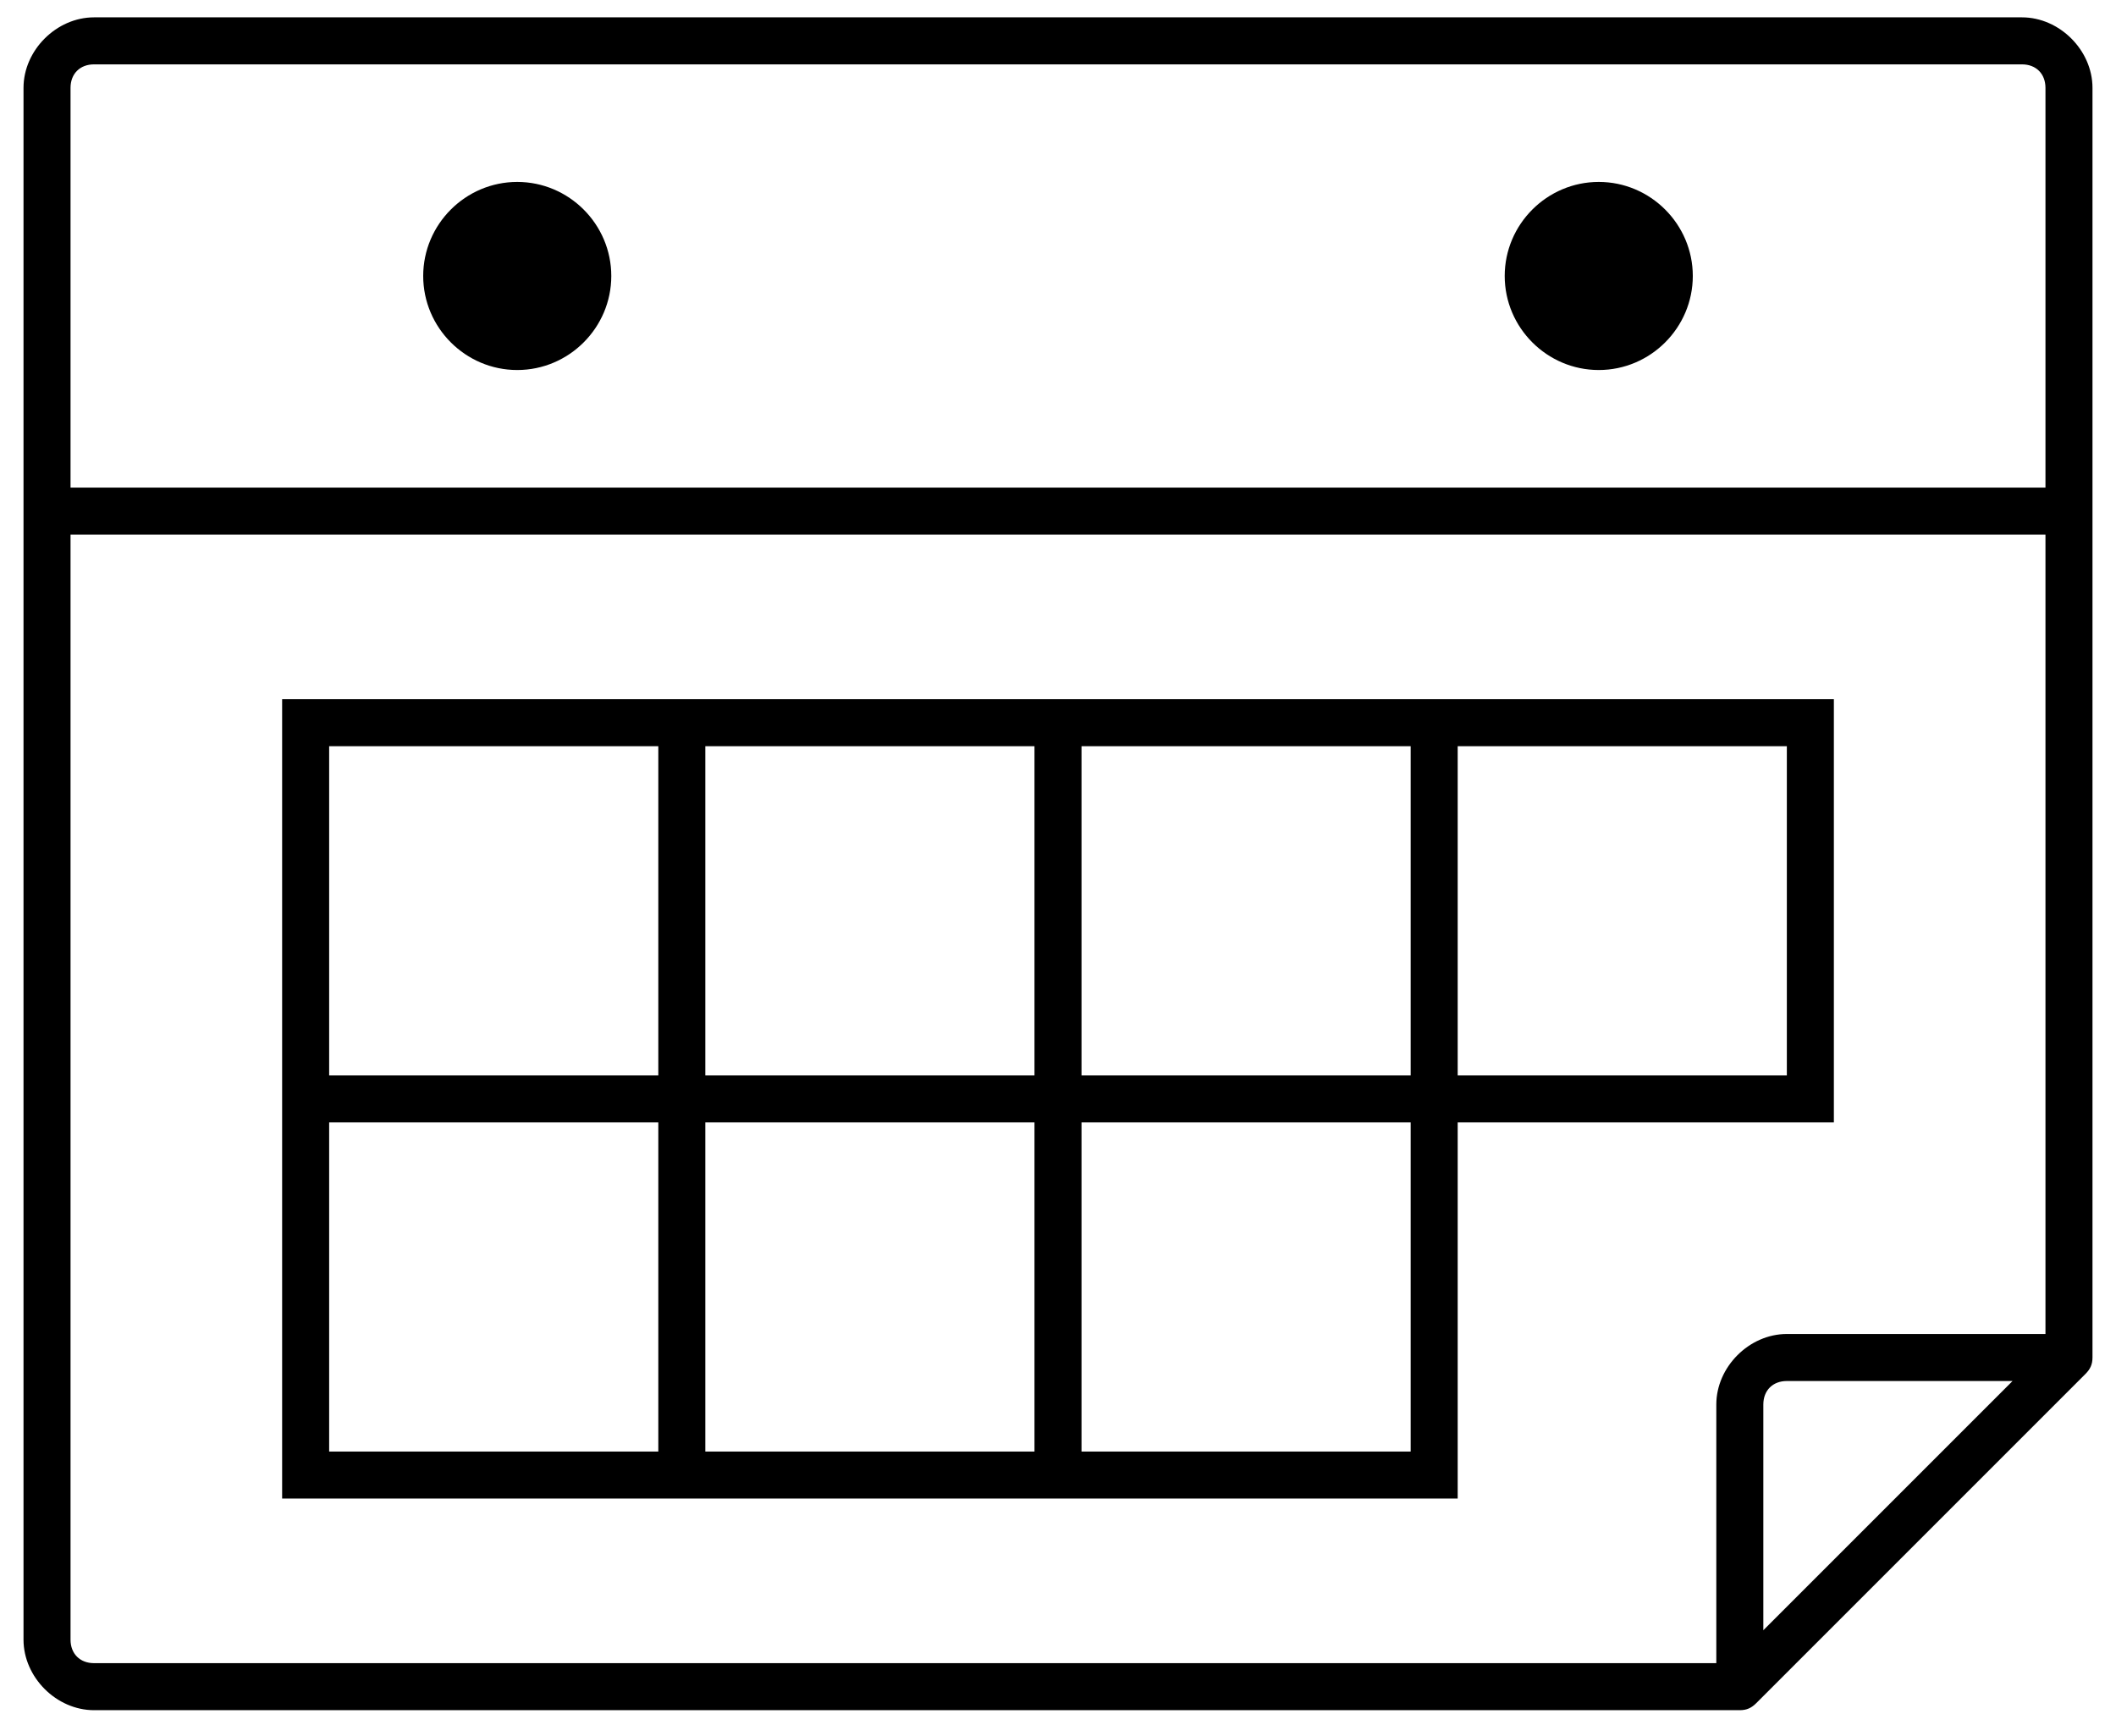
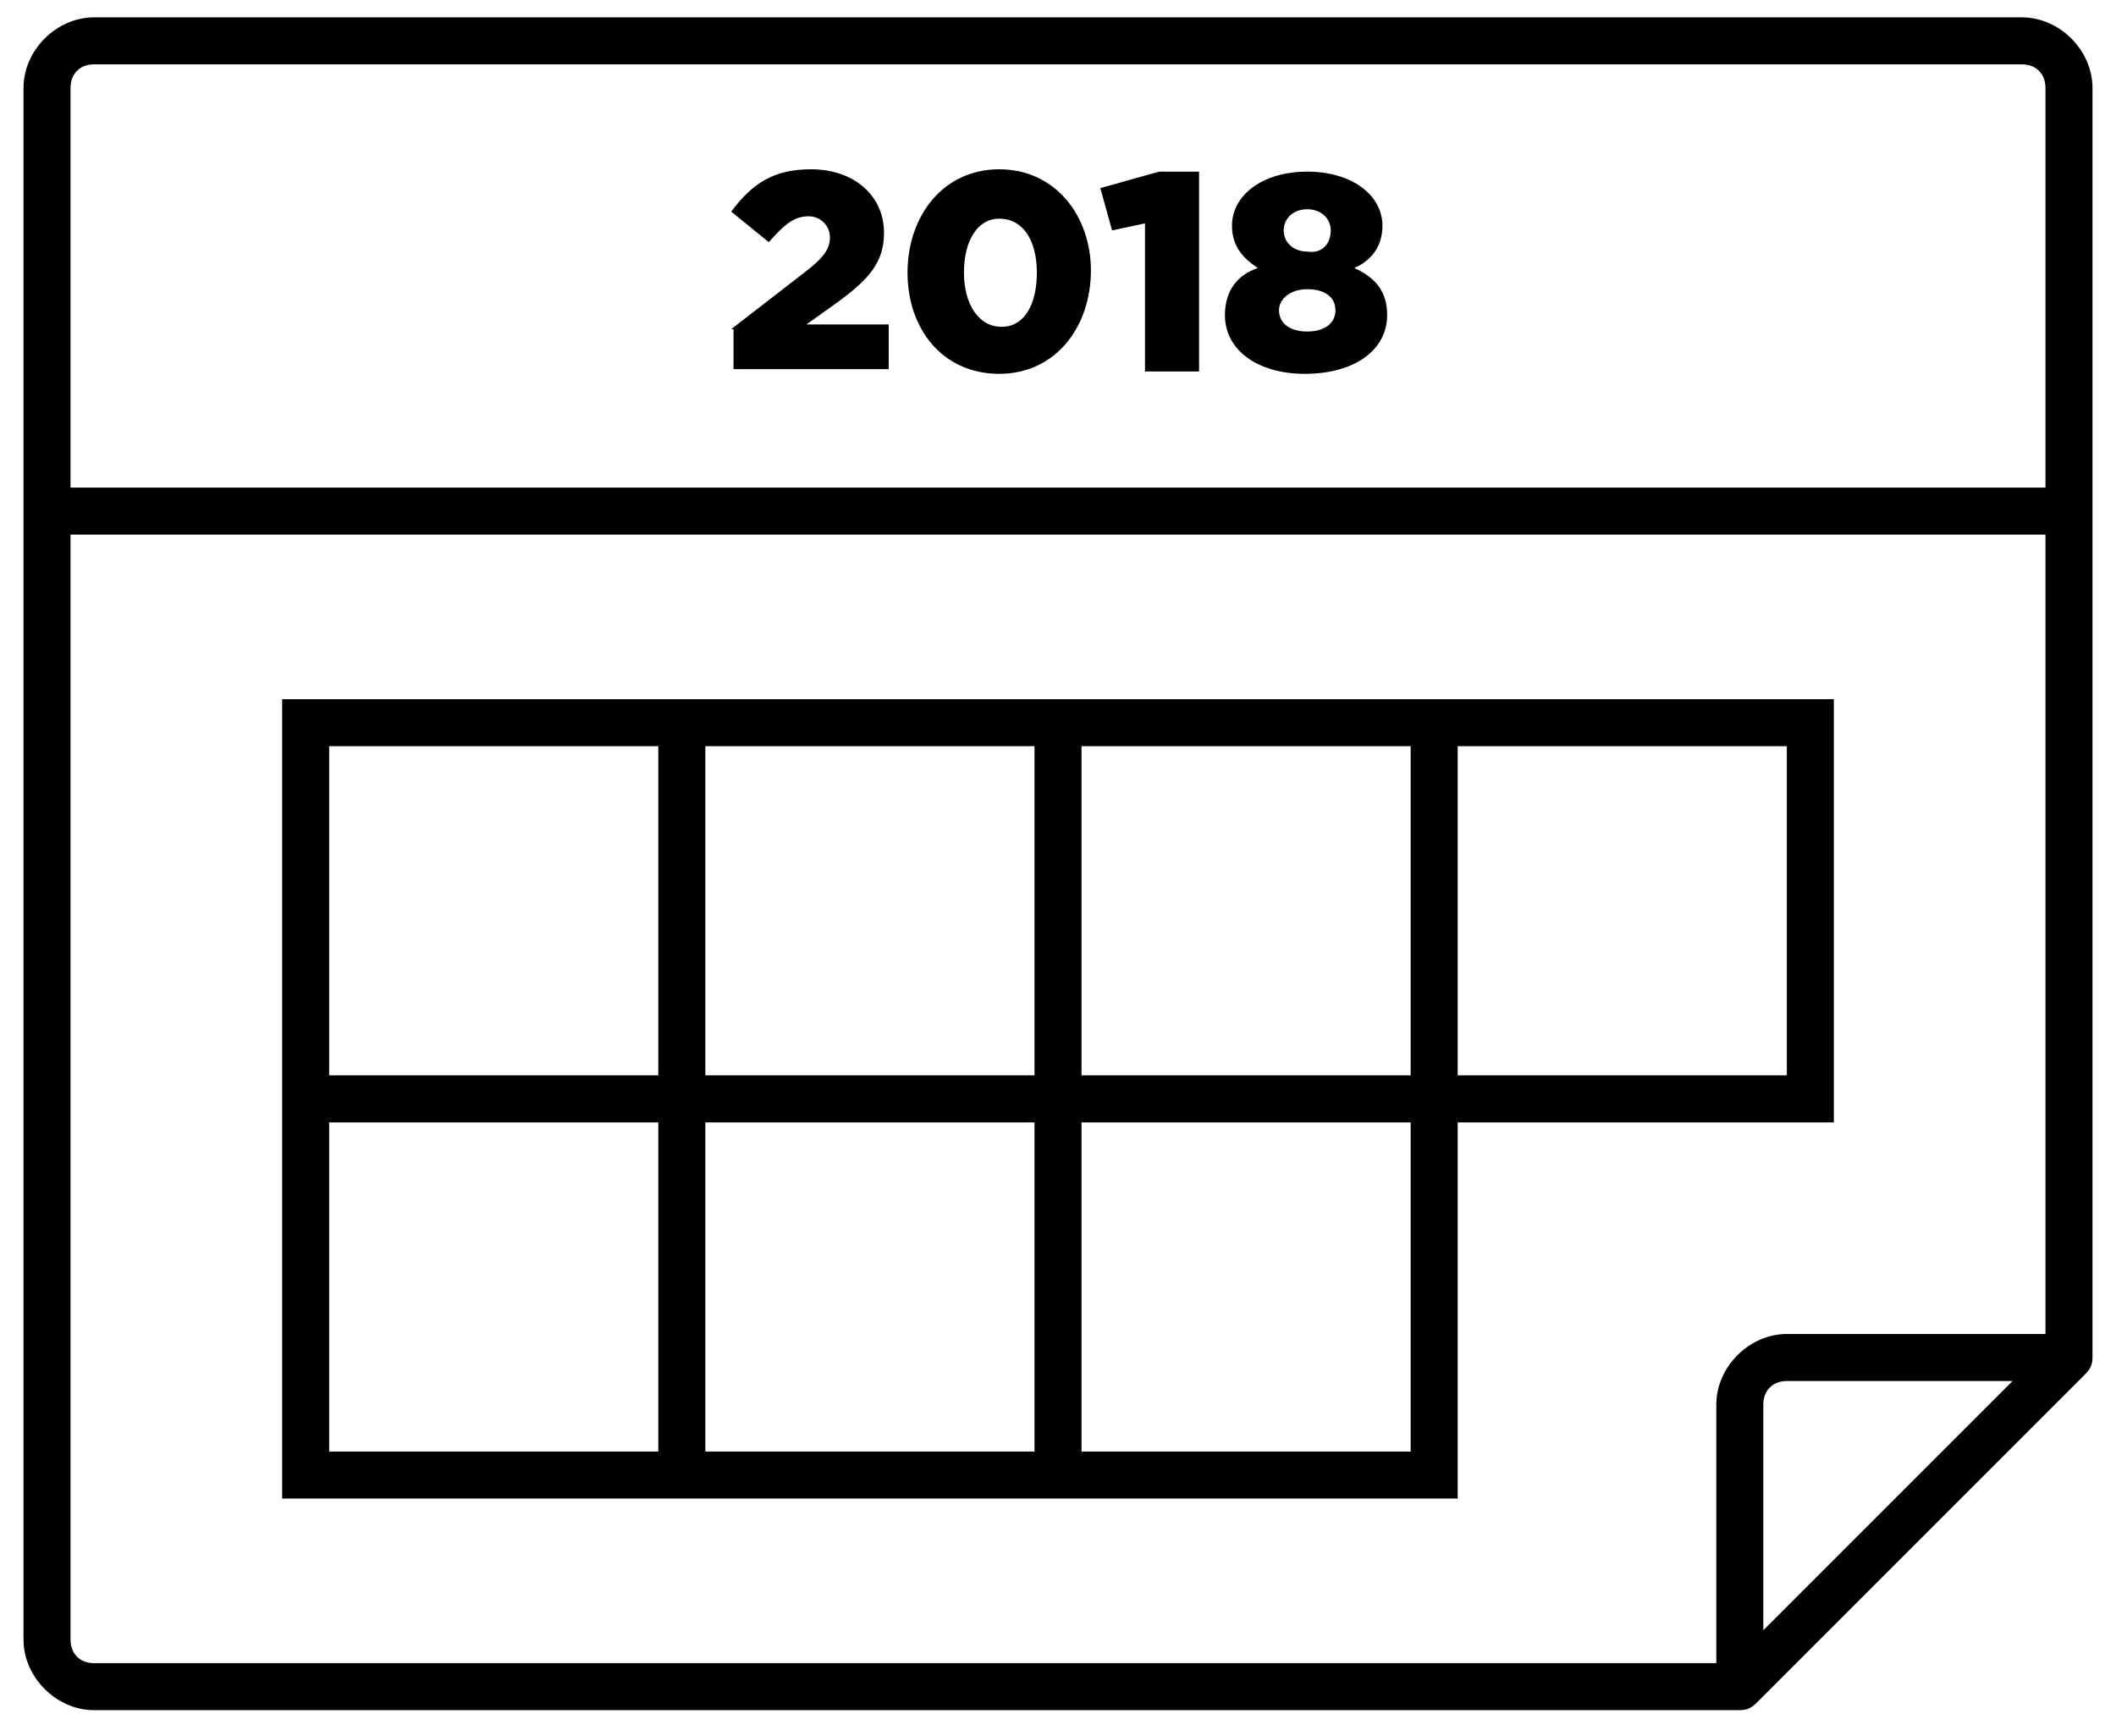
<svg xmlns="http://www.w3.org/2000/svg" version="1.1" id="Layer_1" viewBox="0 0 90 73.8">
  <g transform="translate(0,-952.3622)">
-     <path d="M4,953.1c-1.6,0-3,1.4-3,3v66c0,1.6,1.4,3,3,3h70c0.3,0,0.5-0.1,0.7-0.3l14-14c0.2-0.2,0.3-0.4,0.3-0.7v-54   c0-1.6-1.4-3-3-3C86,953.1,4,953.1,4,953.1z M4,955.1h82c0.6,0,1,0.4,1,1v17H3v-17C3,955.5,3.4,955.1,4,955.1z M22,960.1   c-2.2,0-4,1.8-4,4s1.8,4,4,4s4-1.8,4-4S24.2,960.1,22,960.1z M68,960.1c-2.2,0-4,1.8-4,4s1.8,4,4,4s4-1.8,4-4S70.2,960.1,68,960.1z    M3,975.1h84v34H76c-1.6,0-3,1.4-3,3v11H4c-0.6,0-1-0.4-1-1V975.1z M12,982.1v34h50v-16h16v-18H12z M14,984.1h14v14H14V984.1z    M30,984.1h14v14H30V984.1z M46,984.1h14v14H46C46,998.1,46,984.1,46,984.1z M62,984.1h14v14H62V984.1z M14,1000.1h14v14H14V1000.1   z M30,1000.1h14v14H30V1000.1z M46,1000.1h14v14H46V1000.1z M76,1011.1h9.6L75,1021.7v-9.6C75,1011.5,75.4,1011.1,76,1011.1z" />
+     <path d="M4,953.1c-1.6,0-3,1.4-3,3v66c0,1.6,1.4,3,3,3h70c0.3,0,0.5-0.1,0.7-0.3l14-14c0.2-0.2,0.3-0.4,0.3-0.7v-54   c0-1.6-1.4-3-3-3C86,953.1,4,953.1,4,953.1z M4,955.1h82c0.6,0,1,0.4,1,1v17H3v-17C3,955.5,3.4,955.1,4,955.1z M3,975.1h84v34H76   c-1.6,0-3,1.4-3,3v11H4c-0.6,0-1-0.4-1-1V975.1z M12,982.1v34h50v-16h16v-18H12z M14,984.1h14v14H14V984.1z M30,984.1h14v14H30   V984.1z M46,984.1h14v14H46V984.1z M62,984.1h14v14H62V984.1z M14,1000.1h14v14H14V1000.1z M30,1000.1h14v14H30V1000.1z M46,1000.1   h14v14H46V1000.1z M76,1011.1h9.6L75,1021.7v-9.6C75,1011.5,75.4,1011.1,76,1011.1z" />
+   </g>
+   <g>
+     <path d="M31.1,14l3.1-2.4c0.8-0.6,1.1-1,1.1-1.5c0-0.5-0.4-0.9-0.9-0.9c-0.6,0-1,0.3-1.7,1.1L31.1,9c0.9-1.2,1.8-1.8,3.4-1.8   c1.8,0,3.1,1.1,3.1,2.7v0c0,1.3-0.7,2-1.9,2.9l-1.4,1h3.5v1.9h-6.6V14z" />
+     <path d="M38.6,11.6L38.6,11.6c0-2.4,1.5-4.4,3.9-4.4s3.9,2,3.9,4.3v0c0,2.4-1.5,4.4-3.9,4.4C40.1,15.9,38.6,14,38.6,11.6z    M44.1,11.6L44.1,11.6c0-1.4-0.6-2.3-1.6-2.3c-0.9,0-1.5,0.9-1.5,2.3v0c0,1.3,0.6,2.3,1.6,2.3S44.1,12.9,44.1,11.6z" />
+     <path d="M48.7,9.5l-1.4,0.3L46.8,8l2.5-0.7H51v8.5h-2.3V9.5z" />
+     <path d="M52.1,13.4L52.1,13.4c0-1,0.5-1.7,1.4-2c-0.6-0.4-1.1-0.9-1.1-1.8v0c0-1.3,1.3-2.3,3.2-2.3s3.2,1,3.2,2.3v0   c0,0.9-0.5,1.5-1.2,1.8c0.9,0.4,1.4,1,1.4,2v0c0,1.5-1.4,2.5-3.5,2.5C53.5,15.9,52.1,14.9,52.1,13.4z M56.8,13.2L56.8,13.2   c0-0.6-0.5-0.9-1.2-0.9c-0.7,0-1.2,0.4-1.2,0.9v0c0,0.5,0.4,0.9,1.2,0.9S56.8,13.7,56.8,13.2z M56.6,9.8L56.6,9.8   c0-0.5-0.4-0.9-1-0.9c-0.6,0-1,0.4-1,0.9v0c0,0.5,0.4,0.9,1,0.9C56.2,10.8,56.6,10.4,56.6,9.8z" />
  </g>
</svg>
